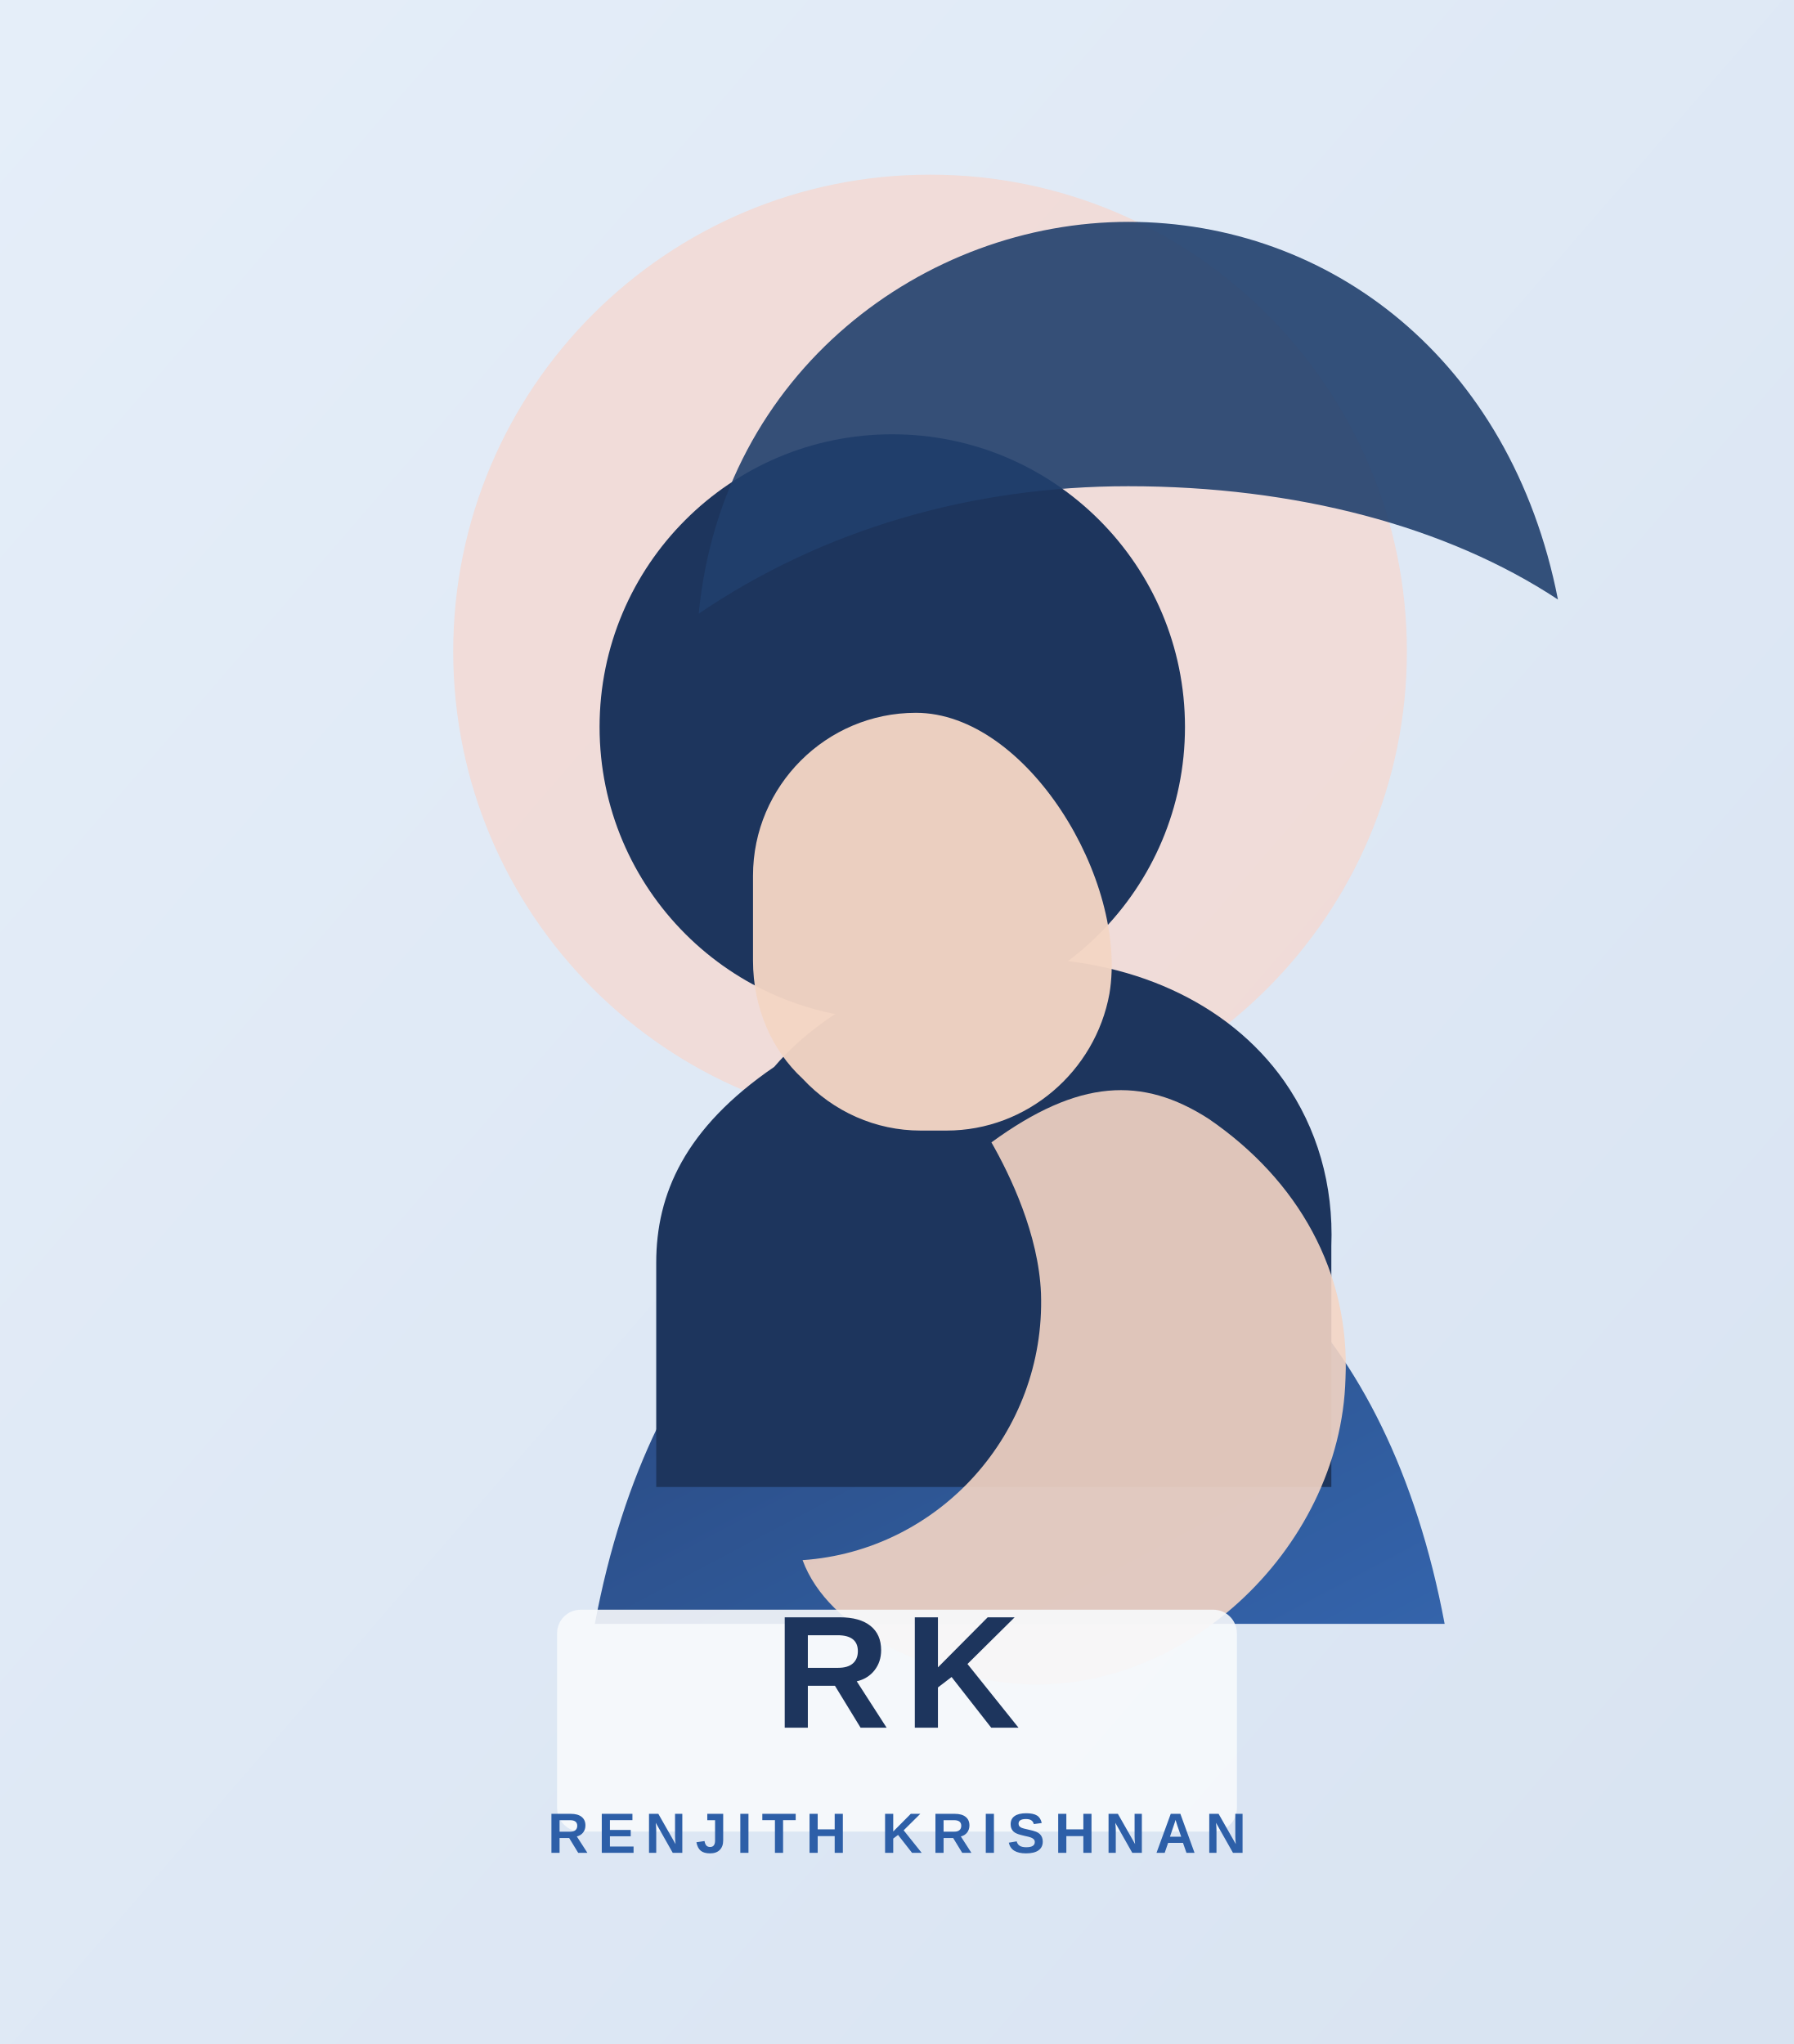
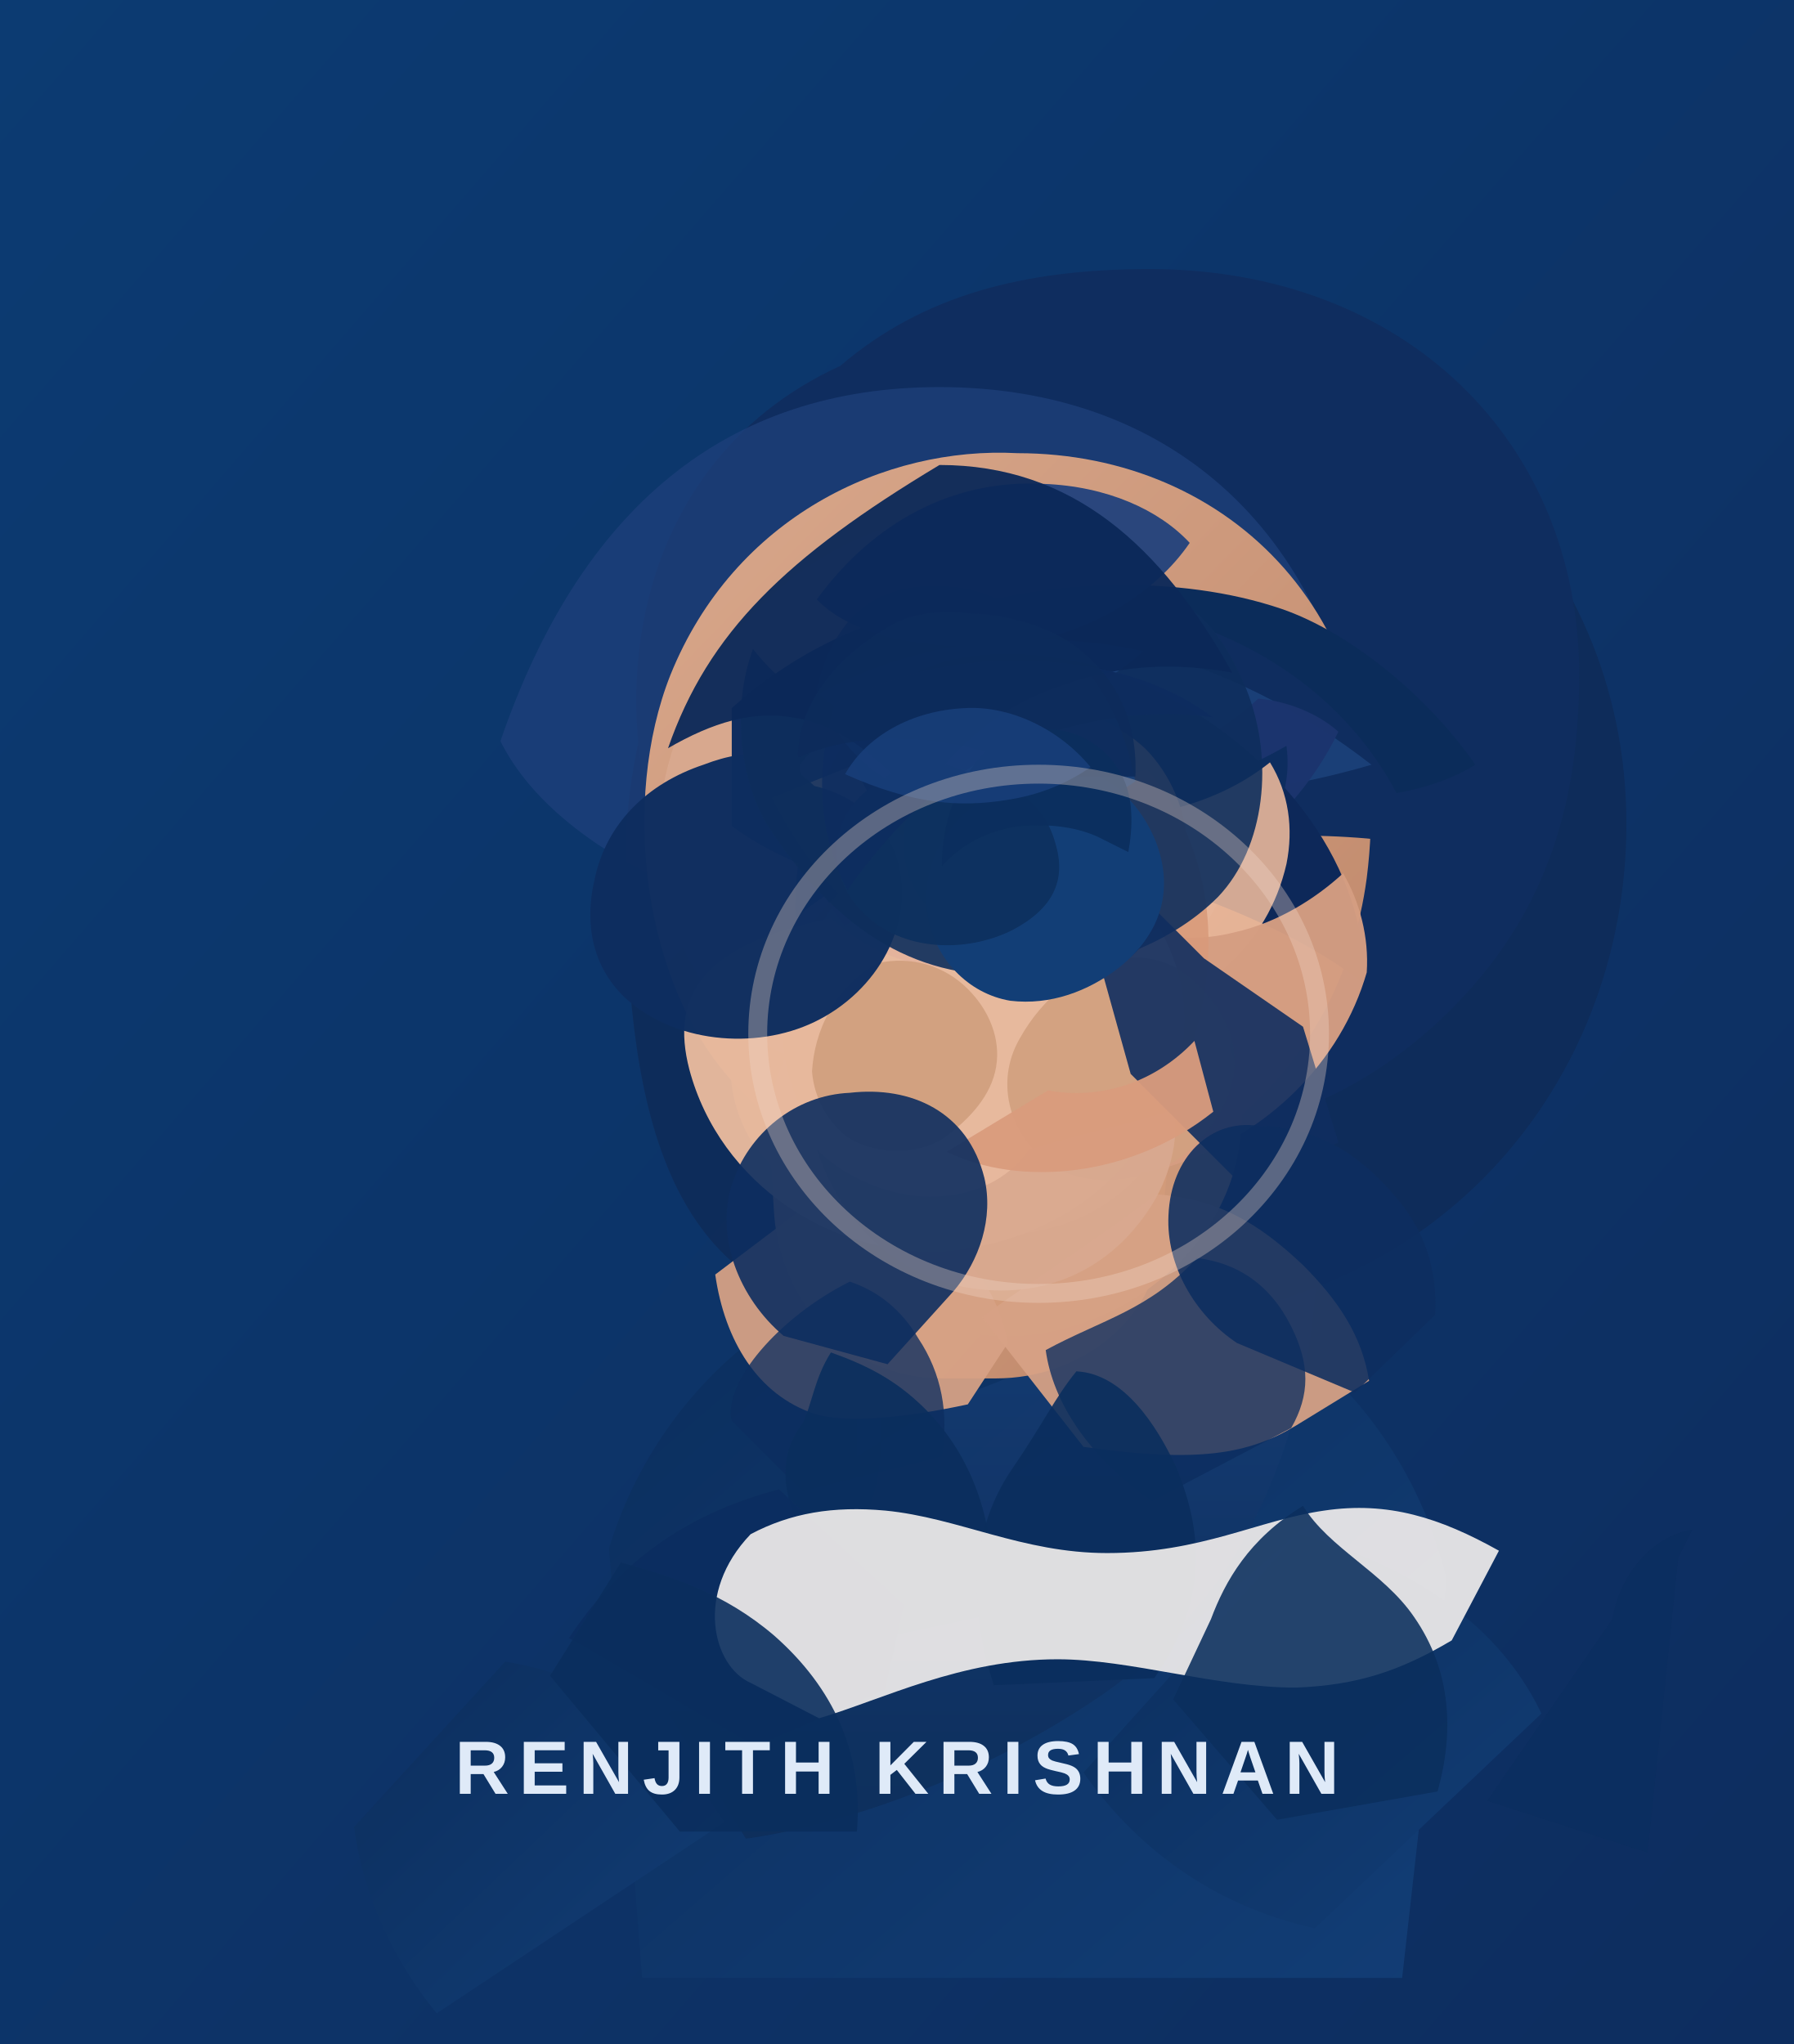
<svg xmlns="http://www.w3.org/2000/svg" viewBox="0 0 760 866" role="img" aria-labelledby="title desc">
  <defs>
-     <linearGradient id="bg" x1="0" x2="1" y1="0" y2="1">
-       <stop offset="0%" stop-color="#e5eef9" />
-       <stop offset="100%" stop-color="#d8e3f1" />
+     <linearGradient id="bg" x1="0" y1="0" x2="1" y2="1">
+       <stop offset="0%" stop-color="#0c3b72" />
+       <stop offset="100%" stop-color="#0d2d5f" />
    </linearGradient>
-     <linearGradient id="panel" x1="0" x2="1" y1="0" y2="1">
-       <stop offset="0%" stop-color="#1f3e73" />
-       <stop offset="100%" stop-color="#2d5fa8" />
+     <linearGradient id="skin" x1="0" y1="0" x2="1" y2="1">
+       <stop offset="0%" stop-color="#d9a88c" />
+       <stop offset="100%" stop-color="#bf8769" />
    </linearGradient>
+     <linearGradient id="shirt" x1="0" y1="0" x2="1" y2="1">
+       <stop offset="0%" stop-color="#0b2e5d" />
+       <stop offset="100%" stop-color="#123d75" />
+     </linearGradient>
+     <linearGradient id="shirtShade" x1="0" y1="0" x2="0" y2="1">
+       <stop offset="0%" stop-color="#153d76" />
+       <stop offset="100%" stop-color="#0d2d59" />
+     </linearGradient>
+     <filter id="softShadow" x="-20%" y="-20%" width="140%" height="140%">
+       <feDropShadow dx="0" dy="12" stdDeviation="14" flood-color="#0b234a" flood-opacity="0.14" />
+     </filter>
  </defs>
  <rect width="760" height="866" fill="url(#bg)" />
-   <circle cx="394" cy="276" r="202" fill="#f3d9d3" opacity="0.85" />
-   <path d="M252 688c24-128 98-190 180-190s156 62 180 190" fill="url(#panel)" opacity="0.96" />
-   <circle cx="378" cy="308" r="124" fill="#1d355d" />
-   <path d="M328 452c24-28 65-46 104-46 46 0 88 18 112 52 14 20 21 44 20 70v102H278V535c0-29 12-57 50-83Z" fill="#1d355d" />
-   <path d="M388 302c-38 0-69 31-69 69v36c0 20 8 38 21 50 13 14 31 22 50 22h11c34 0 63-25 69-58 8-48-35-119-82-119Z" fill="#f4d5c4" opacity="0.96" />
-   <path d="M420 484c8 14 20 39 21 64 2 59-43 109-101 113 11 30 53 48 87 52 72 8 141-56 143-129 2-45-20-84-58-110-28-18-55-17-92 10Z" fill="#f4d5c4" opacity="0.9" />
-   <path d="M296 260c10-103 96-166 182-166 85 0 162 58 182 160-47-31-111-48-182-48-66 0-129 18-182 54Z" fill="#203f6d" opacity="0.9" />
-   <rect x="236" y="682" width="288" height="94" rx="10" fill="#f7f9fc" opacity="0.9" />
-   <text x="380" y="732" text-anchor="middle" font-family="Arial, Helvetica, sans-serif" font-weight="700" font-size="68" fill="#1d355d" letter-spacing="6">RK</text>
-   <text x="380" y="785" text-anchor="middle" font-family="Arial, Helvetica, sans-serif" font-weight="700" font-size="24" fill="#2d5fa8" letter-spacing="4">RENJITH KRISHNAN</text>
+   <g filter="url(#softShadow)">
+     <ellipse cx="445" cy="705" rx="167" ry="96" fill="#0f2f5e" opacity="0.35" />
+   </g>
+   <g transform="translate(20 10)">
+     <path d="M238 646c22-72 87-125 170-125 94 0 164 55 185 138l-19 169H252l-14-182Z" fill="url(#shirt)" />
+     <path d="M343 556c14 18 14 64 0 82l-80 78 33 53c30-4 91-20 151-61 69-48 88-123 91-180l-84 10c-10 22-45 36-72 45l-39 24Z" fill="url(#shirtShade)" opacity="0.82" />
+     <path d="M530 640c42 12 83 34 103 76l-96 91c-45-10-77-36-98-66l91-101Z" fill="url(#shirt)" />
+     <path d="M194 694c49 8 70 34 93 68l-122 81c-18-22-31-49-35-79l64-70Z" fill="url(#shirt)" />
+     <path d="M245 355c0-130 104-220 218-220 112 0 206 87 206 204 0 105-73 198-189 210l-138-2c-82-11-97-92-97-192Z" fill="#0e2b58" opacity="0.88" />
+     <path d="M336 145c35-30 78-41 131-41 108 0 182 73 182 172 0 63-19 110-62 149-38 34-80 48-140 49-81 2-140-31-176-99-39-74-29-187 65-230Z" fill="#0f2d5f" />
+     <path d="M378 154c96 0 164 59 179 161-25-17-41-25-62-28-35-5-65 3-89 23-24 19-40 48-50 84-78-16-142-46-164-90 34-99 96-150 186-150Z" fill="#1e407b" opacity="0.72" />
+     <path d="M411 182c-56-3-120 27-147 94-21 53-12 131 27 173 26 28 62 46 103 49 85 7 154-53 165-136 14-110-58-180-148-180Z" fill="url(#skin)" />
+     <path d="M420 214c23 7 52 26 71 54 17 25 22 53 13 84-10 36-38 63-77 80-38 17-88 18-116 4-29-15-52-50-52-92 0-52 40-115 102-132 23-7 42-9 59-9Z" fill="#d9a98f" opacity="0.96" />
+     <path d="M328 417c14-23 41-39 72-39 44 0 74 29 79 64l-8 77c-3 31-34 55-69 55h-23c-39 0-68-31-71-69l-2-31c-2-20 6-42 22-57Z" fill="url(#skin)" />
+     <path d="M300 330c18-42 52-70 87-82 36-12 92-15 136 0 29 10 62 37 82 66-16 10-39 15-66 14-44-2-82-27-111-32-38-6-76 3-128 34Z" fill="#0b2c5a" />
+     <path d="M382 332c13 3 26 10 38 23 19 20 28 49 25 70-29 3-49 1-73-20-26-23-39-56-39-82 21-4 31-9 49 9Z" fill="#d8a07f" opacity="0.94" />
+     <path d="M430 338c20 2 40 14 56 36 18 26 20 58 8 84-34 13-69 10-89-7-18-15-31-39-33-71 3-23 18-42 58-42Z" fill="#d8a07f" opacity="0.94" />
+     <path d="M353 395c11 18 39 33 61 33 18 0 44-13 56-29 25 13 37 39 36 66-1 43-35 79-80 89-49 10-90-18-104-67-12-43 12-76 31-92Z" fill="#d39b7a" opacity="0.97" />
+     <path d="M364 403c10 14 26 22 47 22 25 0 42-10 55-26 15 13 24 31 23 48-1 22-16 48-39 61-30 17-82 16-110-8-31-27-29-72 24-97Z" fill="#d39b7a" opacity="0.96" />
+     <path d="M290 290c38-34 87-51 145-46 71 6 126 44 146 104-35-6-95-7-132 10-51 24-121 10-159-18Z" fill="#0f2d5f" />
+     <path d="M327 284c44-24 97-29 146-16 31 9 61 25 88 46-48 14-90 16-124 9-33-9-83-16-110-39Z" fill="#1d447d" opacity="0.8" />
+     <path d="M351 339c-5 15-2 34 11 49 11 12 31 20 50 20 22 0 46-9 58-27 11-16 13-34 12-52-18 7-31 11-48 12-22 1-52-4-83-2Z" fill="#d49d80" opacity="0.92" />
+     <path d="M328 496c15 3 31 9 46 17 19 10 29 26 33 46l-17 26c-28 6-52 8-65 4-24-8-38-31-42-59l45-34Z" fill="#d7a185" opacity="0.94" />
+     <path d="M470 496c26 2 43 12 62 30 15 15 25 30 28 49l-31 19c-20 12-41 16-90 9l-43-55c25-18 46-31 74-52Z" fill="#d7a185" opacity="0.94" />
+     <path d="M347 306c17 12 40 17 67 17 39 0 77-16 99-37 12 1 25 6 34 14-16 33-45 58-82 72-42 15-90 13-126-17-14-12-20-28-20-41 7-10 17-15 28-8Z" fill="#1b346d" opacity="0.96" />
+     <path d="M345 292c19-18 35-25 62-25 25 0 48 7 71 20 45 25 81 70 80 120-20-16-48-29-76-39-28-10-56-17-85-17-28 0-57 8-80 28-1-28 6-52 28-87Z" fill="#0d2859" />
+     <path d="M355 304c27 18 54 27 80 27 31 0 62-9 90-25 2 15-2 31-17 48-19 22-42 45-78 56-26 8-53 6-72-8-18-13-33-35-40-58 10-15 21-29 37-40Z" fill="#0c2d5f" opacity="0.96" />
+     <path d="M372 319c18 13 34 18 68 18 31 0 58-8 78-24 8 13 10 28 7 43-8 35-35 57-72 69-36 12-79 3-101-24-17-21-21-52-10-75 14 3 17-2 30-7Z" fill="#e9b79a" opacity="0.9" />
+     <path d="M429 289c13 3 25 8 36 18 11 11 18 27 18 44 0 13-5 27-15 39-13 15-28 19-49 18-22-1-40-12-52-30-9-14-11-31-7-46 8-28 31-42 69-43Z" fill="#d4997d" opacity="0.96" />
+     <path d="M342 380c0 0 43-12 69-7 35 5 61 20 92 12 18-4 34-14 46-25 7 12 11 27 10 42-11 38-42 69-83 82-52 15-119 1-146-40-17-25-13-53 12-64Z" fill="#d59d82" opacity="0.97" />
+     <path d="M466 316c26 31 34 75 17 122-7 17-21 40-40 53l-16-24c16-17 22-34 24-48 5-31-1-67-23-93l38-10Z" fill="#d89a7a" opacity="0.9" />
+     <path d="M420 399c17 20 14 58-12 75-17 12-40 15-56 11-16-3-32-17-38-40-9-36 4-72 41-89 31-14 65-5 65 43Z" fill="#c98c74" opacity="0.9" />
+     <path d="M307 328c13 25 29 47 56 61l18-30c-17-10-32-27-39-45l-35 14Z" fill="#efbe9d" opacity="0.96" />
+     <path d="M416 312c22 7 40 26 49 49l-14 10c-17-24-39-40-65-47l30-12Z" fill="#efbe9d" opacity="0.96" />
+     <path d="M399 421c24 9 52 2 70-15 15 27 8 60-17 77-20 15-44 21-68 16-22-5-39-24-42-46 20-18 34-29 57-32Z" fill="#d3927a" opacity="0.96" />
+     <path d="M384 430c10 12 25 17 41 16 15-1 29-8 38-22 10 18 16 32 11 45-7 20-28 36-48 41-27 8-56 0-68-25-9-18-10-39 26-55Z" fill="#d9a58d" opacity="0.9" />
+     <path d="M335 440c12 12 29 18 52 16 20-2 38-13 47-30l29 15c-10 26-33 46-64 58-31 12-71 9-95-18-16-18-19-46-8-66l39 25Z" fill="#d69c7f" opacity="0.9" />
+     <path d="M365 353c-14 3-27 12-35 25-12 19-9 45 7 63 18 20 42 31 69 29 32-2 66-31 72-67-16 6-38 8-64 3-22-5-35-13-49-53Z" fill="#e5b49d" opacity="0.95" />
+     <path d="M332 379c16 14 30 19 46 21 36 5 70 0 93-17 16 28 14 59-6 89-18 28-49 45-84 48-48 3-96-28-109-77-8-31 5-53 60-64Z" fill="#e7b99d" opacity="0.97" />
+     <path d="M352 398c14-3 28 1 38 11 9 9 14 21 12 33-2 12-11 22-22 30-12 8-31 7-42-1-7-6-13-15-14-27 1-17 9-35 28-46Z" fill="#d1a07f" opacity="0.95" />
+     <path d="M448 398c12-4 25-3 36 6 12 10 20 24 19 38-1 14-9 26-20 36-15 13-41 16-57 6-18-12-25-35-14-54 10-18 25-28 36-32Z" fill="#d1a07f" opacity="0.94" />
+     <path d="M440 325c15 3 25 13 29 28 6 20 1 36-16 47-16 11-45 14-62 3-17-11-23-31-17-53 8-28 29-42 66-25Z" fill="#0d2d5f" opacity="0.98" />
+     <path d="M325 323c17 4 30 15 35 31 8 27-8 56-35 69-25 12-60 9-81-11-12-12-17-29-12-50 5-23 22-40 46-48 21-8 32-5 47 9Z" fill="#0d2d5f" opacity="0.98" />
+     <path d="M416 477c-9 13-24 20-42 20-17 0-36-8-48-20 11 33 36 55 67 59 30 4 57-8 74-34 8-12 13-29 10-42-17 6-31 8-61 17Z" fill="#d9a98f" opacity="0.94" />
+     <path d="M340 533c12 4 22 12 29 24 10 15 13 32 10 50l-59 15-30-30c-4-16 20-44 50-59Z" fill="#0b2d5f" opacity="0.78" />
+     <path d="M487 523c17 2 31 11 40 29 8 16 8 29 0 43l-59 31c-27-19-42-42-45-64 24-13 44-17 64-39Z" fill="#0b2d5f" opacity="0.78" />
+     <path d="M332 563c14 5 27 11 40 24 22 22 31 53 28 87l-47 10-34-45c-8-18-9-33 1-46 4-8 5-19 12-30Z" fill="#0a2e5d" opacity="0.9" />
+     <path d="M436 571c20 1 34 23 42 40 14 33 11 61-9 90l-68 3c-11-34-10-66 8-92 13-19 18-30 27-41Z" fill="#0a2e5d" opacity="0.9" />
+     <path d="M380 287c15 5 34 5 52-1 17-7 38-20 48-41 12 7 20 18 28 37 12 30 8 67-12 88-21 21-53 32-86 33-44 2-77-21-104-62-13-20-16-52-7-76 15 19 42 40 81 22Z" fill="#0d2e5c" opacity="0.9" />
+     <path d="M357 260c24 5 46 5 63 1 23-5 49-19 64-41-13-14-35-24-62-25-38-2-72 16-96 49 8 8 17 12 31 16Z" fill="#183d7c" opacity="0.9" />
+     <path d="M387 239c18 3 35 14 48 28 13 15 21 30 26 54 0 0-14 11-40 14-23 3-58-7-74-21-9-8-16-17-21-32 7-29 24-48 61-43Z" fill="#163f79" opacity="0.82" />
+     <path d="M468 374l22 22 42 29 15 49-39 20-49-49-17-61 26-11Z" fill="#0f2d5f" opacity="0.9" />
+     <path d="M697 638c-18 3-31 20-34 38l-53 77 68 22 13-125Z" fill="#0b2d5f" opacity="0.9" />
+     <path d="M310 621c-42 11-69 33-89 63l79 46 55-24 8-36-53-49Z" fill="#0b2d5f" opacity="0.95" />
+     <g>
+       <path d="M383 315c12 1 23 10 31 21 7 11 12 25 6 39-9 16-31 10-41 4-12-7-18-22-16-38 2-9 8-18 20-26Z" fill="#1f3f70" />
+       <path d="M431 314c18 3 31 15 38 31 8 19 5 39-15 55-13 10-29 16-46 14-18-3-32-18-35-36-4-26 12-53 58-64Z" fill="#123e76" />
+     </g>
+     <path d="M392 318c18 3 31 14 35 29 5 16-1 28-18 37-20 10-47 9-63-7-16-15-16-41 4-54 18-14 25-12 42-5Z" fill="#0d305e" opacity="0.95" />
+     <path d="M298 640c17-9 35-12 57-10 31 3 58 18 94 18 40 0 64-14 92-18 27-4 49 3 74 17l-20 38c-22 13-40 19-66 20-34 0-70-12-101-12-41 0-74 17-101 25l-29-15c-16-7-24-38 0-63Z" fill="#f5f1ee" opacity="0.9" />
+     <g>
+       <path d="M532 628c11 18 34 28 47 47 16 23 17 49 10 74l-68 12-44-51 16-34c6-16 16-34 39-48Z" fill="#0a2e5d" opacity="0.88" />
+       <path d="M243 652c22 6 44 13 65 31 25 22 38 50 35 83l-75 0-55-66 30-48Z" fill="#0a2e5d" opacity="0.9" />
+     </g>
+     <path d="M378 187c56 0 94 34 124 88-22-4-46-4-71 5-25 8-44 23-62 48-19-18-33-31-53-34-17-3-34 2-53 13 17-49 50-81 115-120Z" fill="#0a2858" opacity="0.95" />
+     <g>
+       <path d="M334 288c34-17 68-21 104-16 21 3 40 10 56 22-25-4-53 0-80 10-32 12-54 34-75 63-11-20-15-50-5-79Z" fill="#0d2c5f" opacity="0.8" />
+       <path d="M392 250c11 0 29 4 41 12 19 13 29 32 28 57l-28 0c-19-8-39-12-58-15-20-2-39-1-57 7 0-22 15-41 36-54 10-7 23-9 38-7Z" fill="#0c2b5b" opacity="0.88" />
+     </g>
+     <path d="M424 452c22 4 45-3 62-21l8 30c-35 28-82 32-113 17l43-26Z" fill="#d99b7d" opacity="0.95" />
+     <g>
+       <path d="M396 310c5-6 17-11 28-11 13 0 26 8 32 21 4 9 4 20 2 31l-10-5c-11-6-24-7-36-6-15 2-26 9-33 17 0-20 7-36 17-47Z" fill="#0a2e5d" opacity="0.95" />
+       <path d="M338 318c9-16 28-27 51-28 18-1 39 8 53 25-10 7-22 12-36 14-19 3-39 2-68-11Z" fill="#183f7b" opacity="0.82" />
+     </g>
+     <g>
+       <path d="M340 453c-23 1-43 17-50 39-7 22 3 48 22 64l44 12 28-31c11-13 17-31 13-48-7-28-31-39-57-36Z" fill="#0d2d5f" opacity="0.9" />
+       <path d="M513 467c21 0 41 9 59 31 11 13 17 29 16 49l-34 33-50-21c-18-12-30-33-29-54 1-25 18-41 38-38Z" fill="#0d2d5f" opacity="0.88" />
+     </g>
+     <ellipse cx="420" cy="428" rx="119" ry="110" fill="none" stroke="#f0d7c7" stroke-width="8" opacity="0.34" />
+   </g>
+   <g font-family="Arial, Helvetica, sans-serif" fill="#dfeaf8">
+     <text x="380" y="760" text-anchor="middle" font-size="32" font-weight="700" letter-spacing="4">RENJITH KRISHNAN</text>
+   </g>
</svg>
